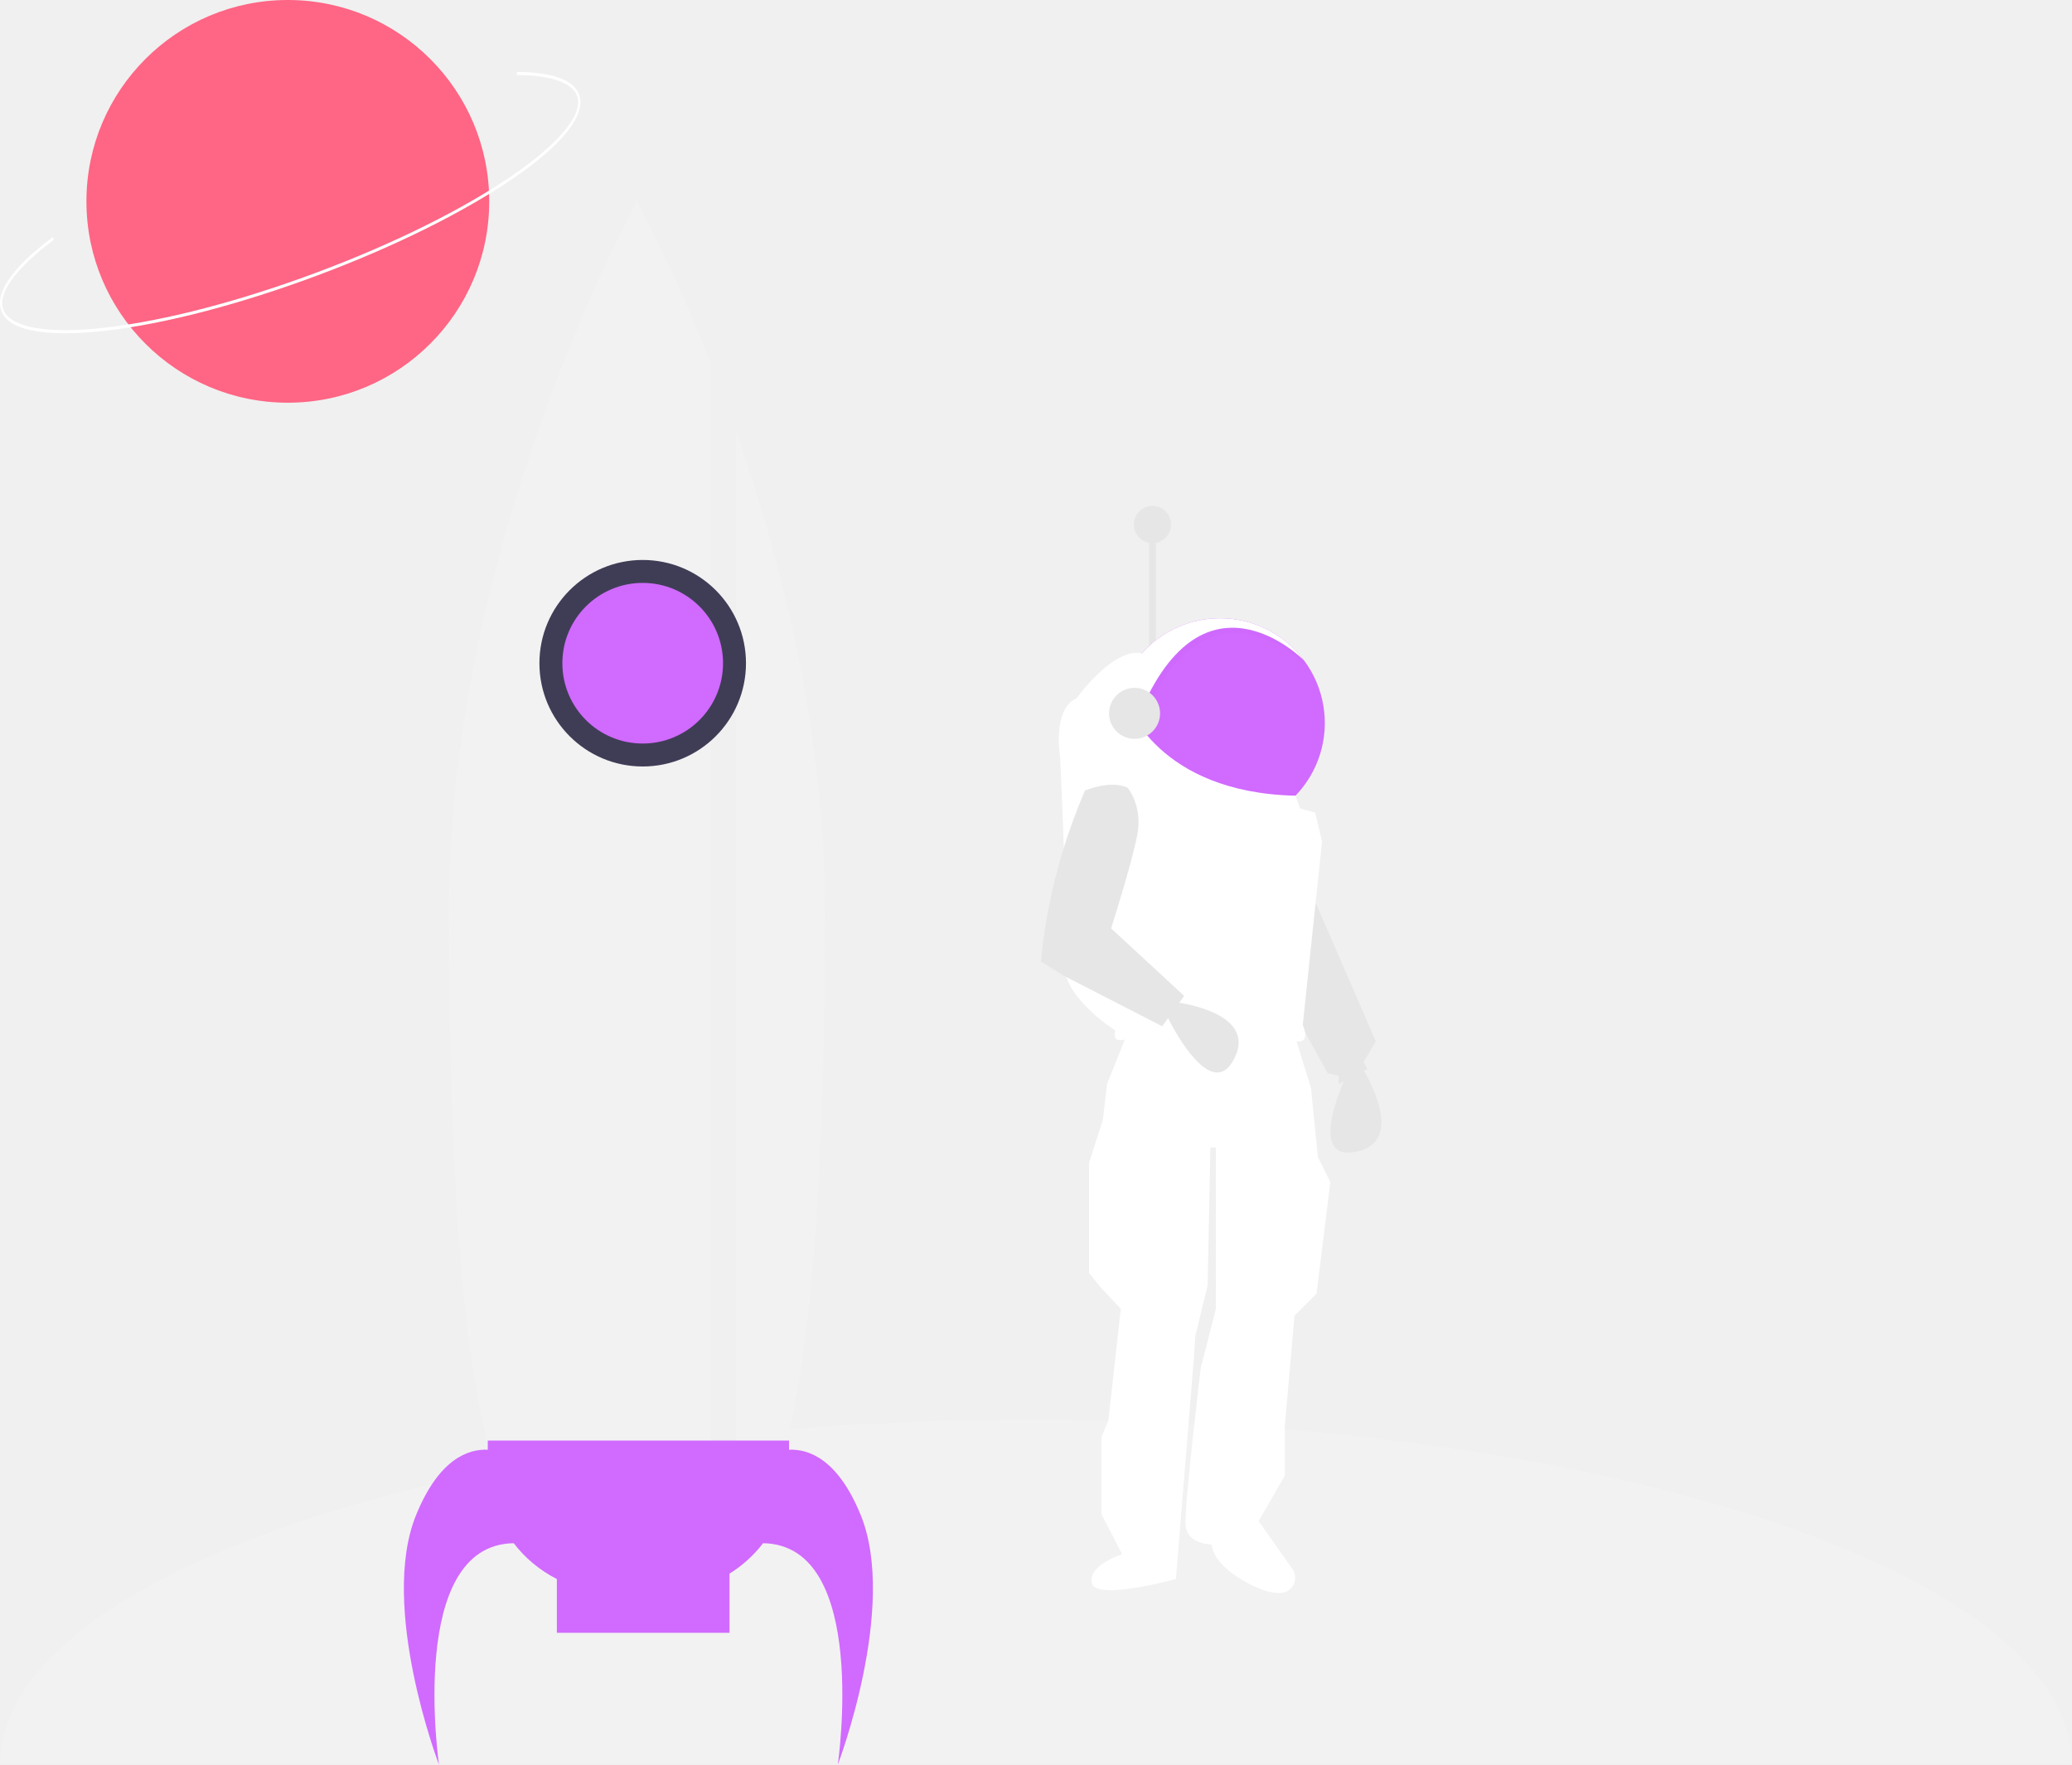
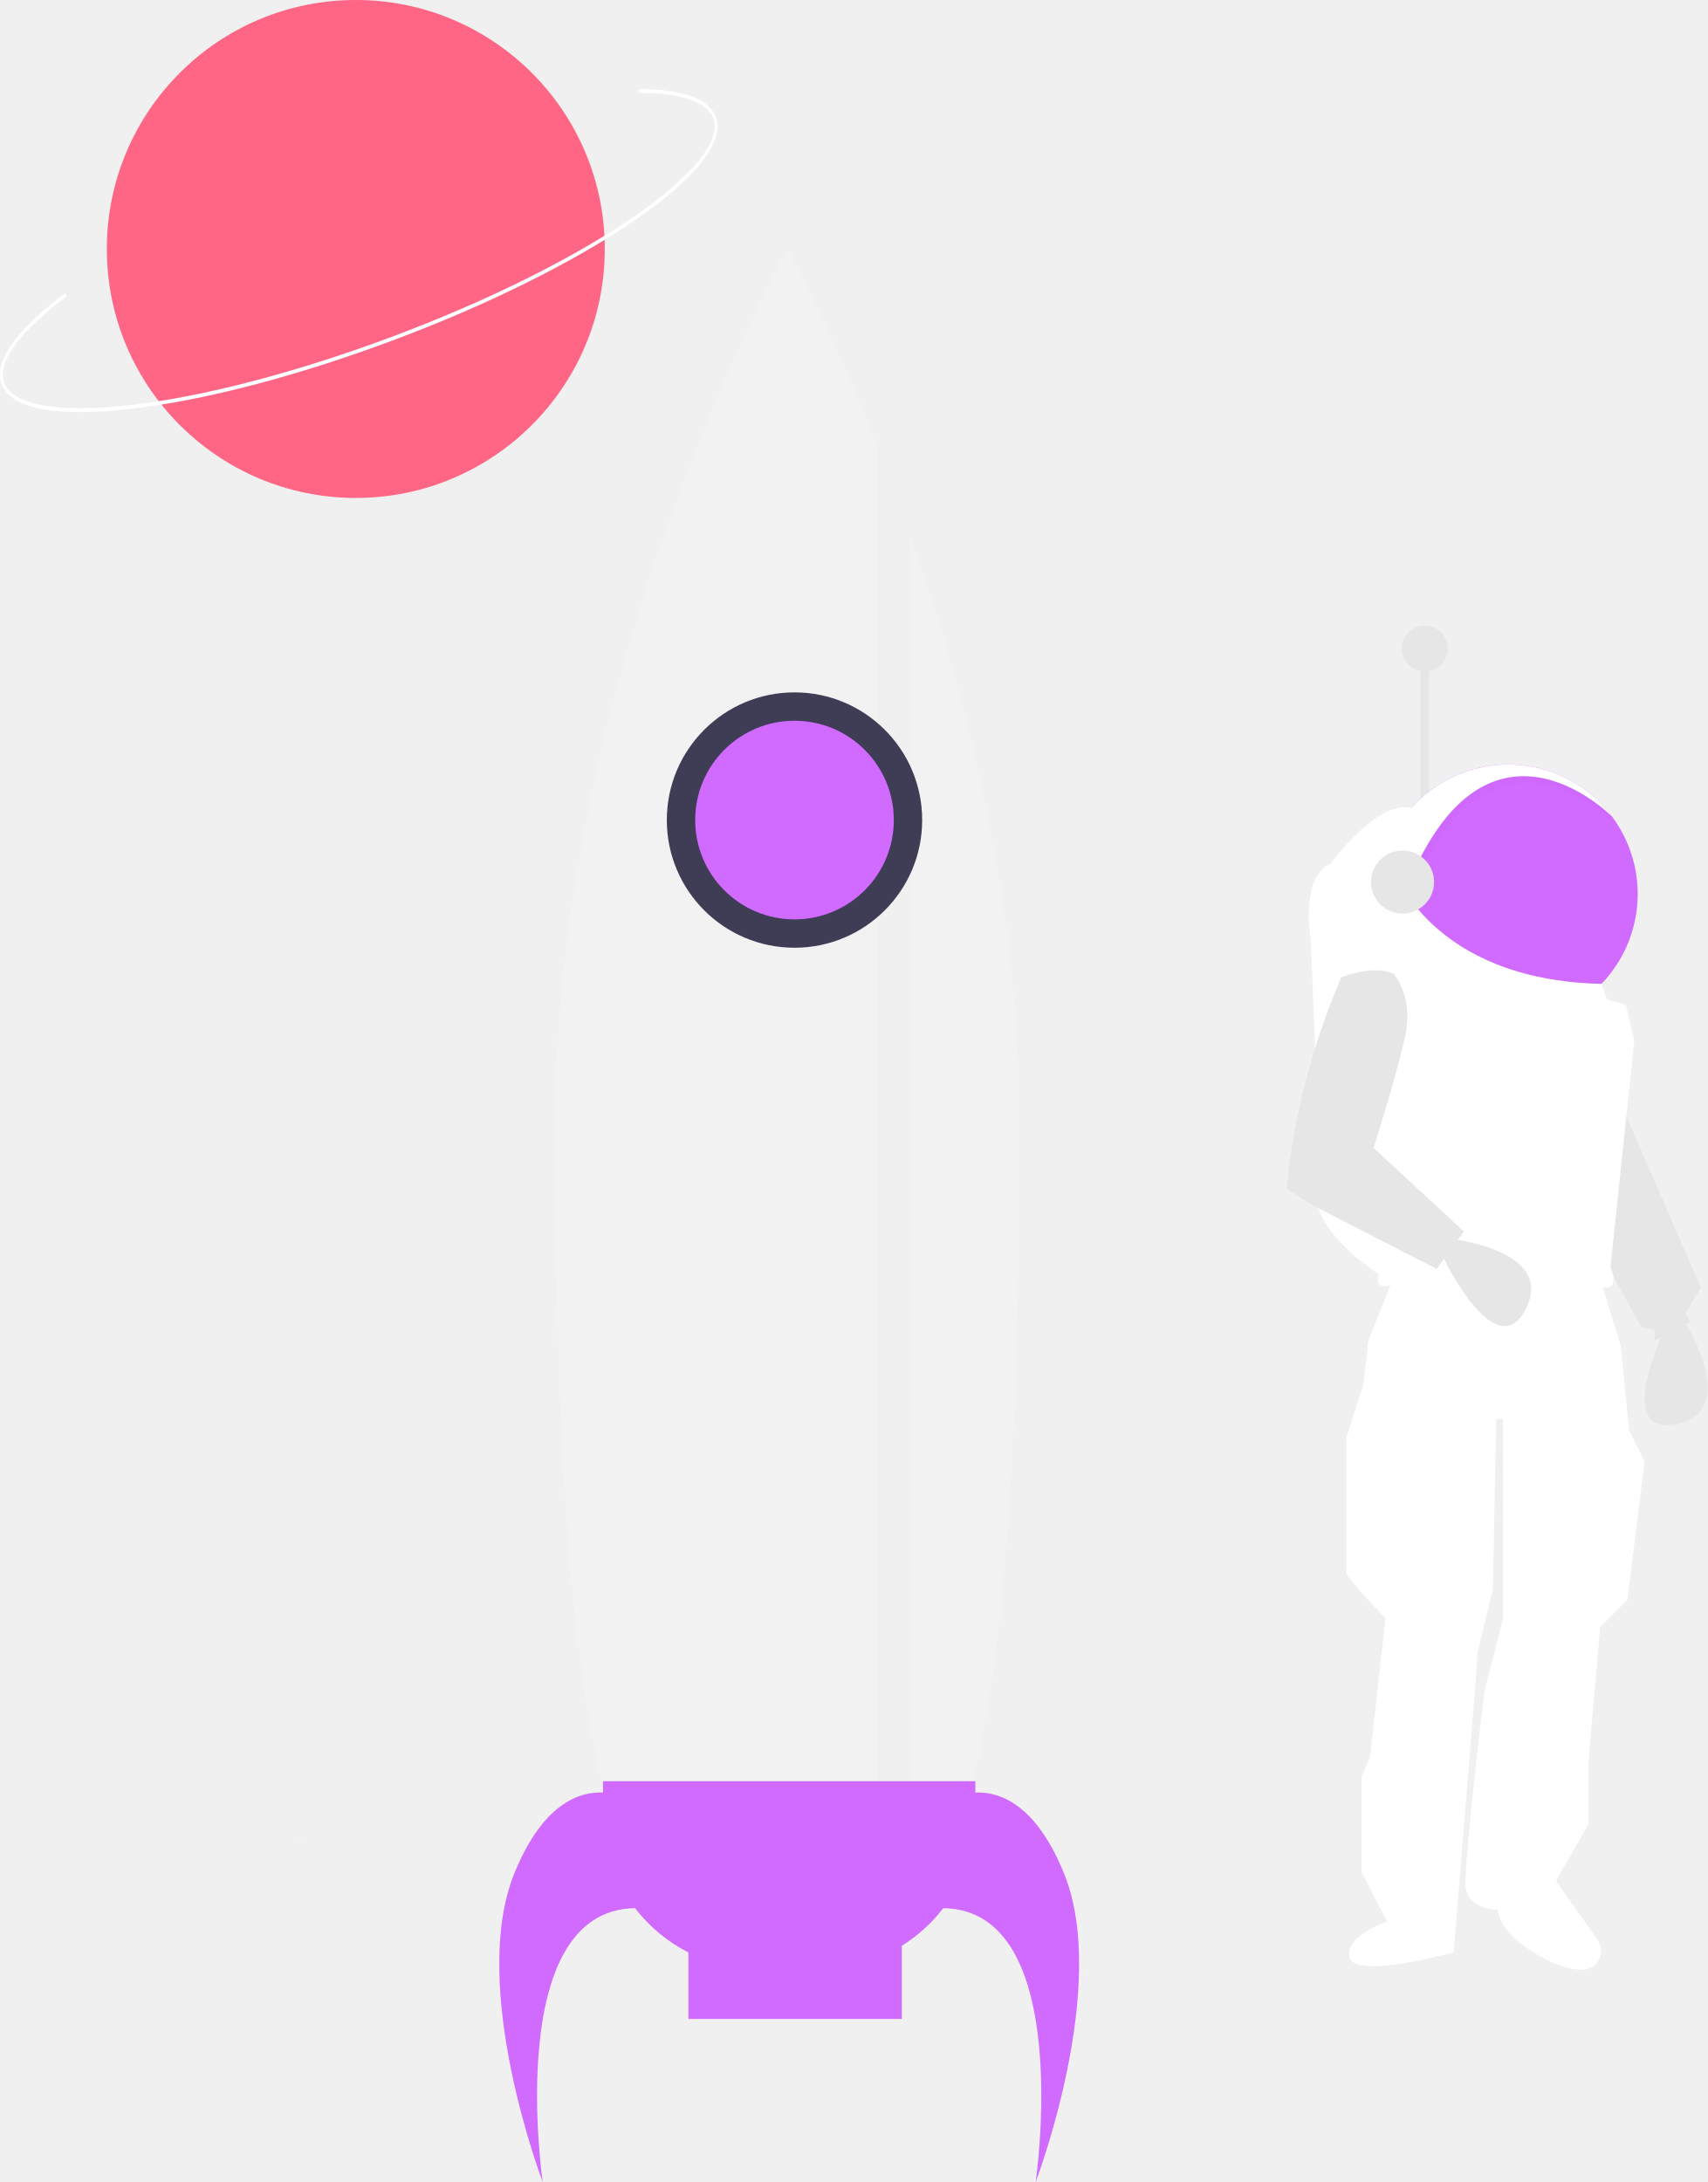
- <svg xmlns="http://www.w3.org/2000/svg" width="864" height="736" viewBox="0 0 864 736" fill="none">
-   <path d="M432.01 592C670.096 592 863.191 656.201 864 735.5H0.019C0.829 656.201 193.923 592 432.01 592Z" fill="#F2F2F2" />
+ <svg xmlns="http://www.w3.org/2000/svg" width="576" height="736" viewBox="0 0 576 736" fill="none">
  <path d="M480.008 421.681H481.83V419.859H482.186V421.681H484.008V422.037H482.186V423.859H481.83V422.037H480.008V421.681Z" fill="#F2F2F2" />
  <path d="M479.136 219.048H482.011V277.112H479.136V219.048Z" fill="#E6E6E6" />
  <path d="M547.26 373.405L573.705 434.343L568.531 442.966L570.256 445.84L558.183 452.164V448.715L553.584 447.565L534.038 411.922L547.26 373.405Z" fill="#E6E6E6" />
  <path d="M567.956 445.266C567.956 445.266 587.502 475.735 565.657 480.334C543.811 484.933 561.632 448.14 561.632 448.14L567.956 445.266Z" fill="#E6E6E6" />
  <path d="M539.787 431.468L546.685 453.889L549.56 482.633L554.734 492.981L548.985 539.547L539.787 548.745L535.763 594.736V615.432L524.84 634.403L538.906 654.367C539.569 655.305 539.966 656.406 540.055 657.551C540.143 658.697 539.919 659.845 539.408 660.874C538.896 661.903 538.115 662.773 537.148 663.394C536.181 664.015 535.064 664.362 533.915 664.398C530.81 664.48 526.716 663.602 521.391 660.848C504.719 652.224 505.294 644.176 505.294 644.176C505.294 644.176 494.946 644.176 494.371 636.128C493.796 628.079 500.695 570.591 500.695 570.591L507.018 545.871V478.609H504.719L503.569 536.098L498.395 557.368L497.82 566.566L490.347 658.548C490.347 658.548 457.003 667.746 455.279 660.273C453.554 652.799 467.926 648.2 467.926 648.2L459.303 631.529V599.335L462.177 592.436L467.351 545.871L458.728 536.672L454.129 530.924V484.933L459.878 467.111L461.602 452.164L470.801 429.169C470.801 429.169 512.767 415.372 539.787 431.468Z" fill="white" />
  <path d="M465.052 301.544C465.051 308.459 466.692 315.276 469.84 321.433C472.987 327.59 477.551 332.912 483.156 336.961C488.762 341.011 495.248 343.672 502.082 344.726C508.916 345.78 515.903 345.197 522.467 343.025C529.032 340.853 534.988 337.154 539.844 332.231C544.701 327.309 548.32 321.304 550.403 314.711C552.487 308.117 552.976 301.123 551.83 294.304C550.684 287.485 547.935 281.035 543.811 275.485L543.799 275.473C538.319 268.101 530.655 262.645 521.896 259.878C513.136 257.112 503.728 257.177 495.008 260.064C486.288 262.951 478.7 268.513 473.322 275.96C467.944 283.406 465.05 292.359 465.052 301.544V301.544Z" fill="#D16AFF" />
  <g opacity="0.1">
    <path opacity="0.1" d="M471.26 283.43L474.825 303.844C501.609 234.317 544.213 277.025 544.949 277.773C540.546 271.851 534.715 267.141 527.999 264.083C521.283 261.024 513.903 259.716 506.545 260.281C499.187 260.846 492.092 263.265 485.922 267.313C479.753 271.361 474.708 276.905 471.26 283.43V283.43Z" fill="black" />
  </g>
  <path d="M470.111 281.13L473.675 301.544C500.459 232.018 543.063 274.726 543.799 275.473C539.396 269.552 533.565 264.842 526.849 261.783C520.134 258.724 512.753 257.416 505.395 257.981C498.037 258.546 490.943 260.965 484.773 265.013C478.603 269.061 473.558 274.606 470.111 281.13V281.13Z" fill="white" />
  <path d="M476.1 272.512L470.11 293.302C470.11 293.302 482.543 330.566 540.196 331.864L542.086 337.187L548.41 338.912L551.284 350.985L543.236 427.444C543.236 427.444 546.685 434.918 540.936 434.343C540.936 434.343 502.994 421.695 470.225 433.193C470.225 433.193 463.327 436.068 465.051 429.744C465.051 429.744 442.056 415.372 443.781 400.425C445.505 385.478 442.056 315.917 442.056 315.917C442.056 315.917 438.607 295.796 448.955 291.196C448.955 291.196 464.153 269.924 476.1 272.512Z" fill="white" />
  <path d="M488.704 417.777C488.704 417.777 524.722 421.394 514.751 441.368C504.781 461.342 487.026 424.517 487.026 424.517L488.704 417.777Z" fill="#E6E6E6" />
  <path d="M470.226 328.564C470.226 328.564 476.549 336.038 474.25 348.11C471.95 360.183 463.327 387.202 463.327 387.202L493.796 415.372L484.598 428.019L443.206 406.748L434.008 401C436.295 377.747 441.986 354.957 450.9 333.359L452.404 329.714C452.404 329.714 463.327 325.115 470.226 328.564Z" fill="#E6E6E6" />
  <path d="M473.1 308.156C467.226 308.156 462.465 303.394 462.465 297.52C462.465 291.646 467.226 286.885 473.1 286.885C478.974 286.885 483.735 291.646 483.735 297.52C483.735 303.394 478.974 308.156 473.1 308.156Z" fill="#E6E6E6" />
  <path d="M480.574 226.522C476.287 226.522 472.813 223.047 472.813 218.761C472.813 214.475 476.287 211 480.574 211C484.86 211 488.334 214.475 488.334 218.761C488.334 223.047 484.86 226.522 480.574 226.522Z" fill="#E6E6E6" />
  <path d="M364 665.322H365.822V663.5H366.178V665.322H368V665.678H366.178V667.5H365.822V665.678H364V665.322Z" fill="#F2F2F2" />
  <path d="M99.205 620.322H101.027V618.5H101.383V620.322H103.205V620.678H101.383V622.5H101.027V620.678H99.205V620.322Z" fill="#F2F2F2" />
  <path d="M187.247 379.195C187.247 658.239 222.335 658.239 265.607 658.239C287.978 658.239 308.16 658.239 322.432 619.693C326.536 608.615 330.161 594.33 333.199 575.943C340.042 534.61 343.966 472.496 343.966 379.194C343.966 343.317 339.719 308.144 333.199 275.293C330.065 259.478 326.404 244.213 322.432 229.653C317.575 211.828 312.252 195.067 306.88 179.73C303.279 169.418 299.642 159.74 296.113 150.803C279.807 109.554 265.607 84 265.607 84C265.607 84 187.247 225.083 187.247 379.195Z" fill="#F2F2F2" />
  <g opacity="0.1">
    <path opacity="0.1" d="M296.113 150.803V637.303H306.88V179.731C303.279 169.418 299.642 159.74 296.113 150.803Z" fill="black" />
  </g>
  <path d="M267.999 319.677C244.214 319.677 224.931 300.395 224.931 276.609C224.931 252.824 244.214 233.542 267.999 233.542C291.785 233.542 311.067 252.824 311.067 276.609C311.067 300.395 291.785 319.677 267.999 319.677Z" fill="#3F3D56" />
  <path d="M173.489 631.919C183.065 608.347 195.361 604.281 203.398 604.634V600.814H329.012V604.634C337.049 604.281 349.345 608.347 358.92 631.919C374.473 670.202 349.35 736 349.35 736C349.35 736 362.776 644.233 318.192 643.629C314.33 648.665 309.592 652.964 304.205 656.318V681H232.205V658.566C225.167 654.996 219.02 649.891 214.218 643.629C169.634 644.233 183.06 736 183.06 736C183.06 736 157.937 670.202 173.489 631.919Z" fill="#D16AFF" />
  <path d="M267.999 310.106C249.499 310.106 234.502 295.109 234.502 276.609C234.502 258.109 249.499 243.112 267.999 243.112C286.499 243.112 301.497 258.109 301.497 276.609C301.497 295.109 286.499 310.106 267.999 310.106Z" fill="#D16AFF" />
  <path d="M120.021 167.958C73.64 167.958 36.042 130.36 36.042 83.979C36.042 37.599 73.64 0 120.021 0C166.401 0 204 37.599 204 83.979C204 130.36 166.401 167.958 120.021 167.958Z" fill="#FF6584" />
  <path d="M27.07 139C30.932 139 35.164 138.789 39.768 138.368C63.578 136.183 94.42 128.589 126.612 116.984C158.803 105.38 188.499 91.151 210.228 76.919C220.813 69.986 228.937 63.423 234.374 57.413C240.131 51.05 242.648 45.504 241.858 40.929C240.319 32.016 226.686 30.066 215.521 30L215.517 31.296C230.85 31.387 239.895 34.92 240.988 41.243C242.379 49.296 231.033 61.869 209.858 75.738C188.176 89.939 158.535 104.141 126.394 115.727C94.254 127.313 63.469 134.894 39.711 137.074C16.509 139.203 2.403 135.805 1.012 127.751C-0.143 121.064 7.472 111.214 22.453 100.014L22.04 98.863C11.155 107.001 -1.481 118.673 0.142 128.065C0.932 132.64 4.958 135.827 12.109 137.537C16.185 138.511 21.192 139 27.07 139Z" fill="white" />
</svg>
